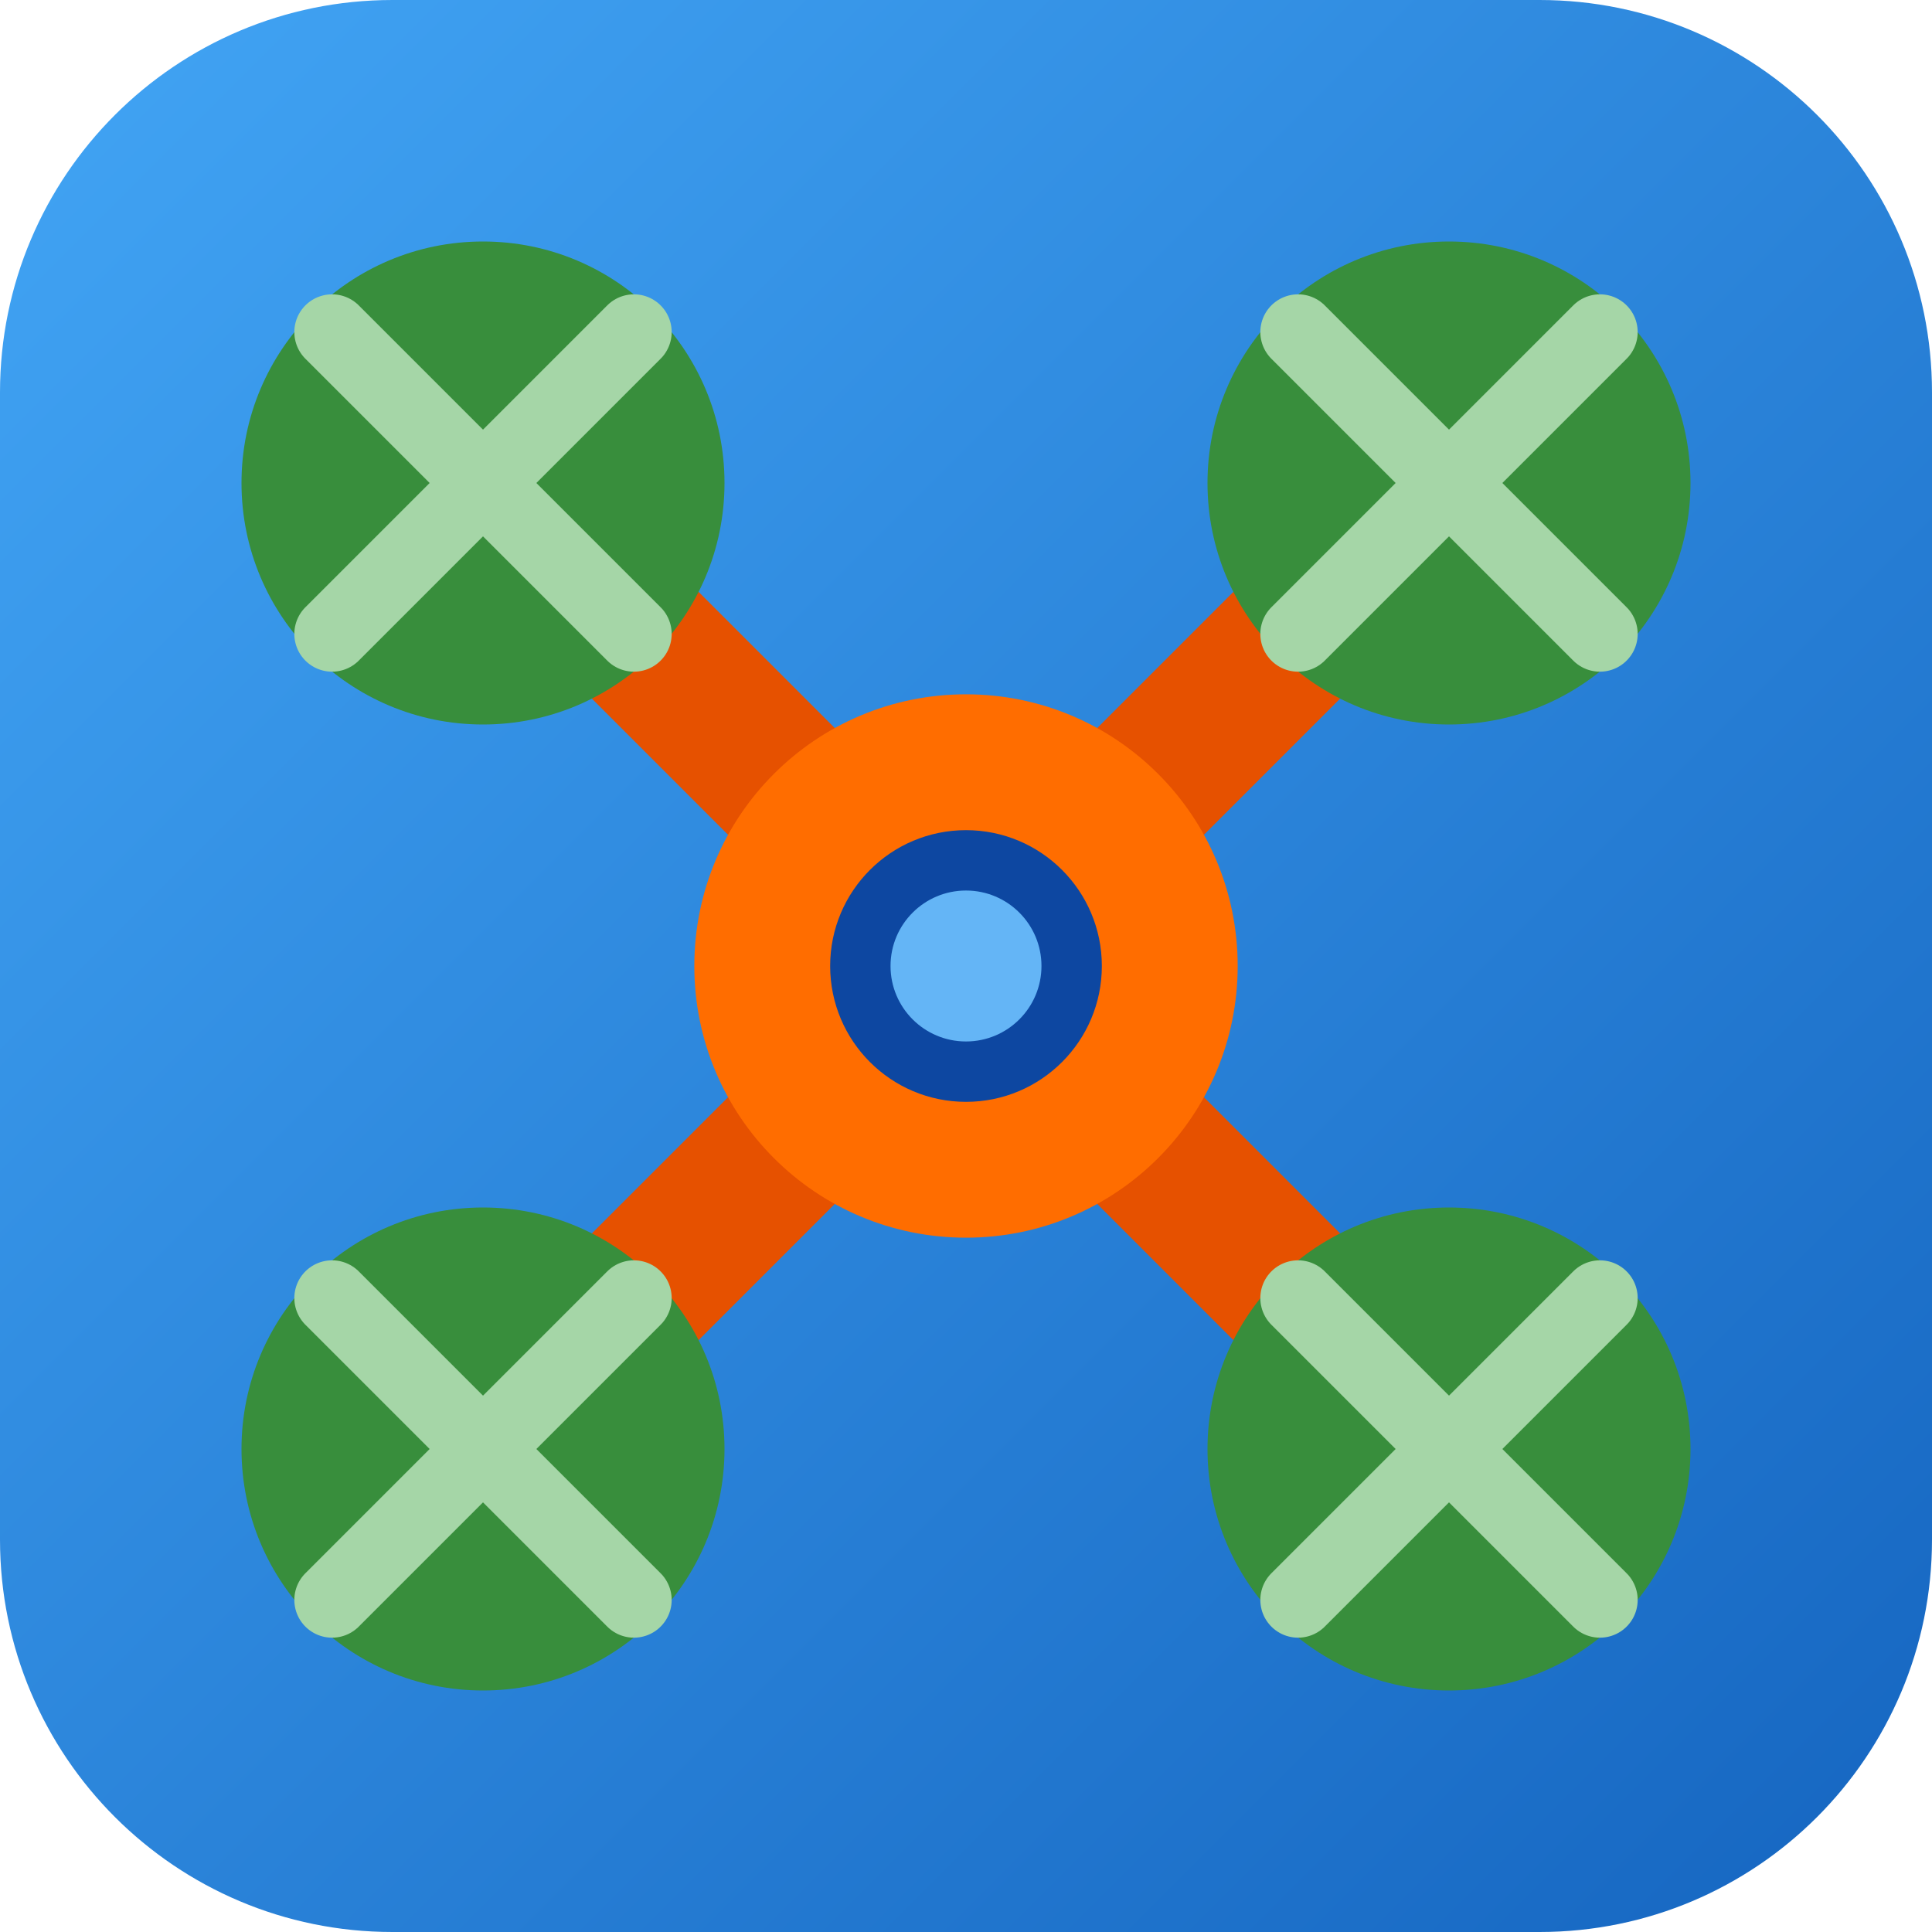
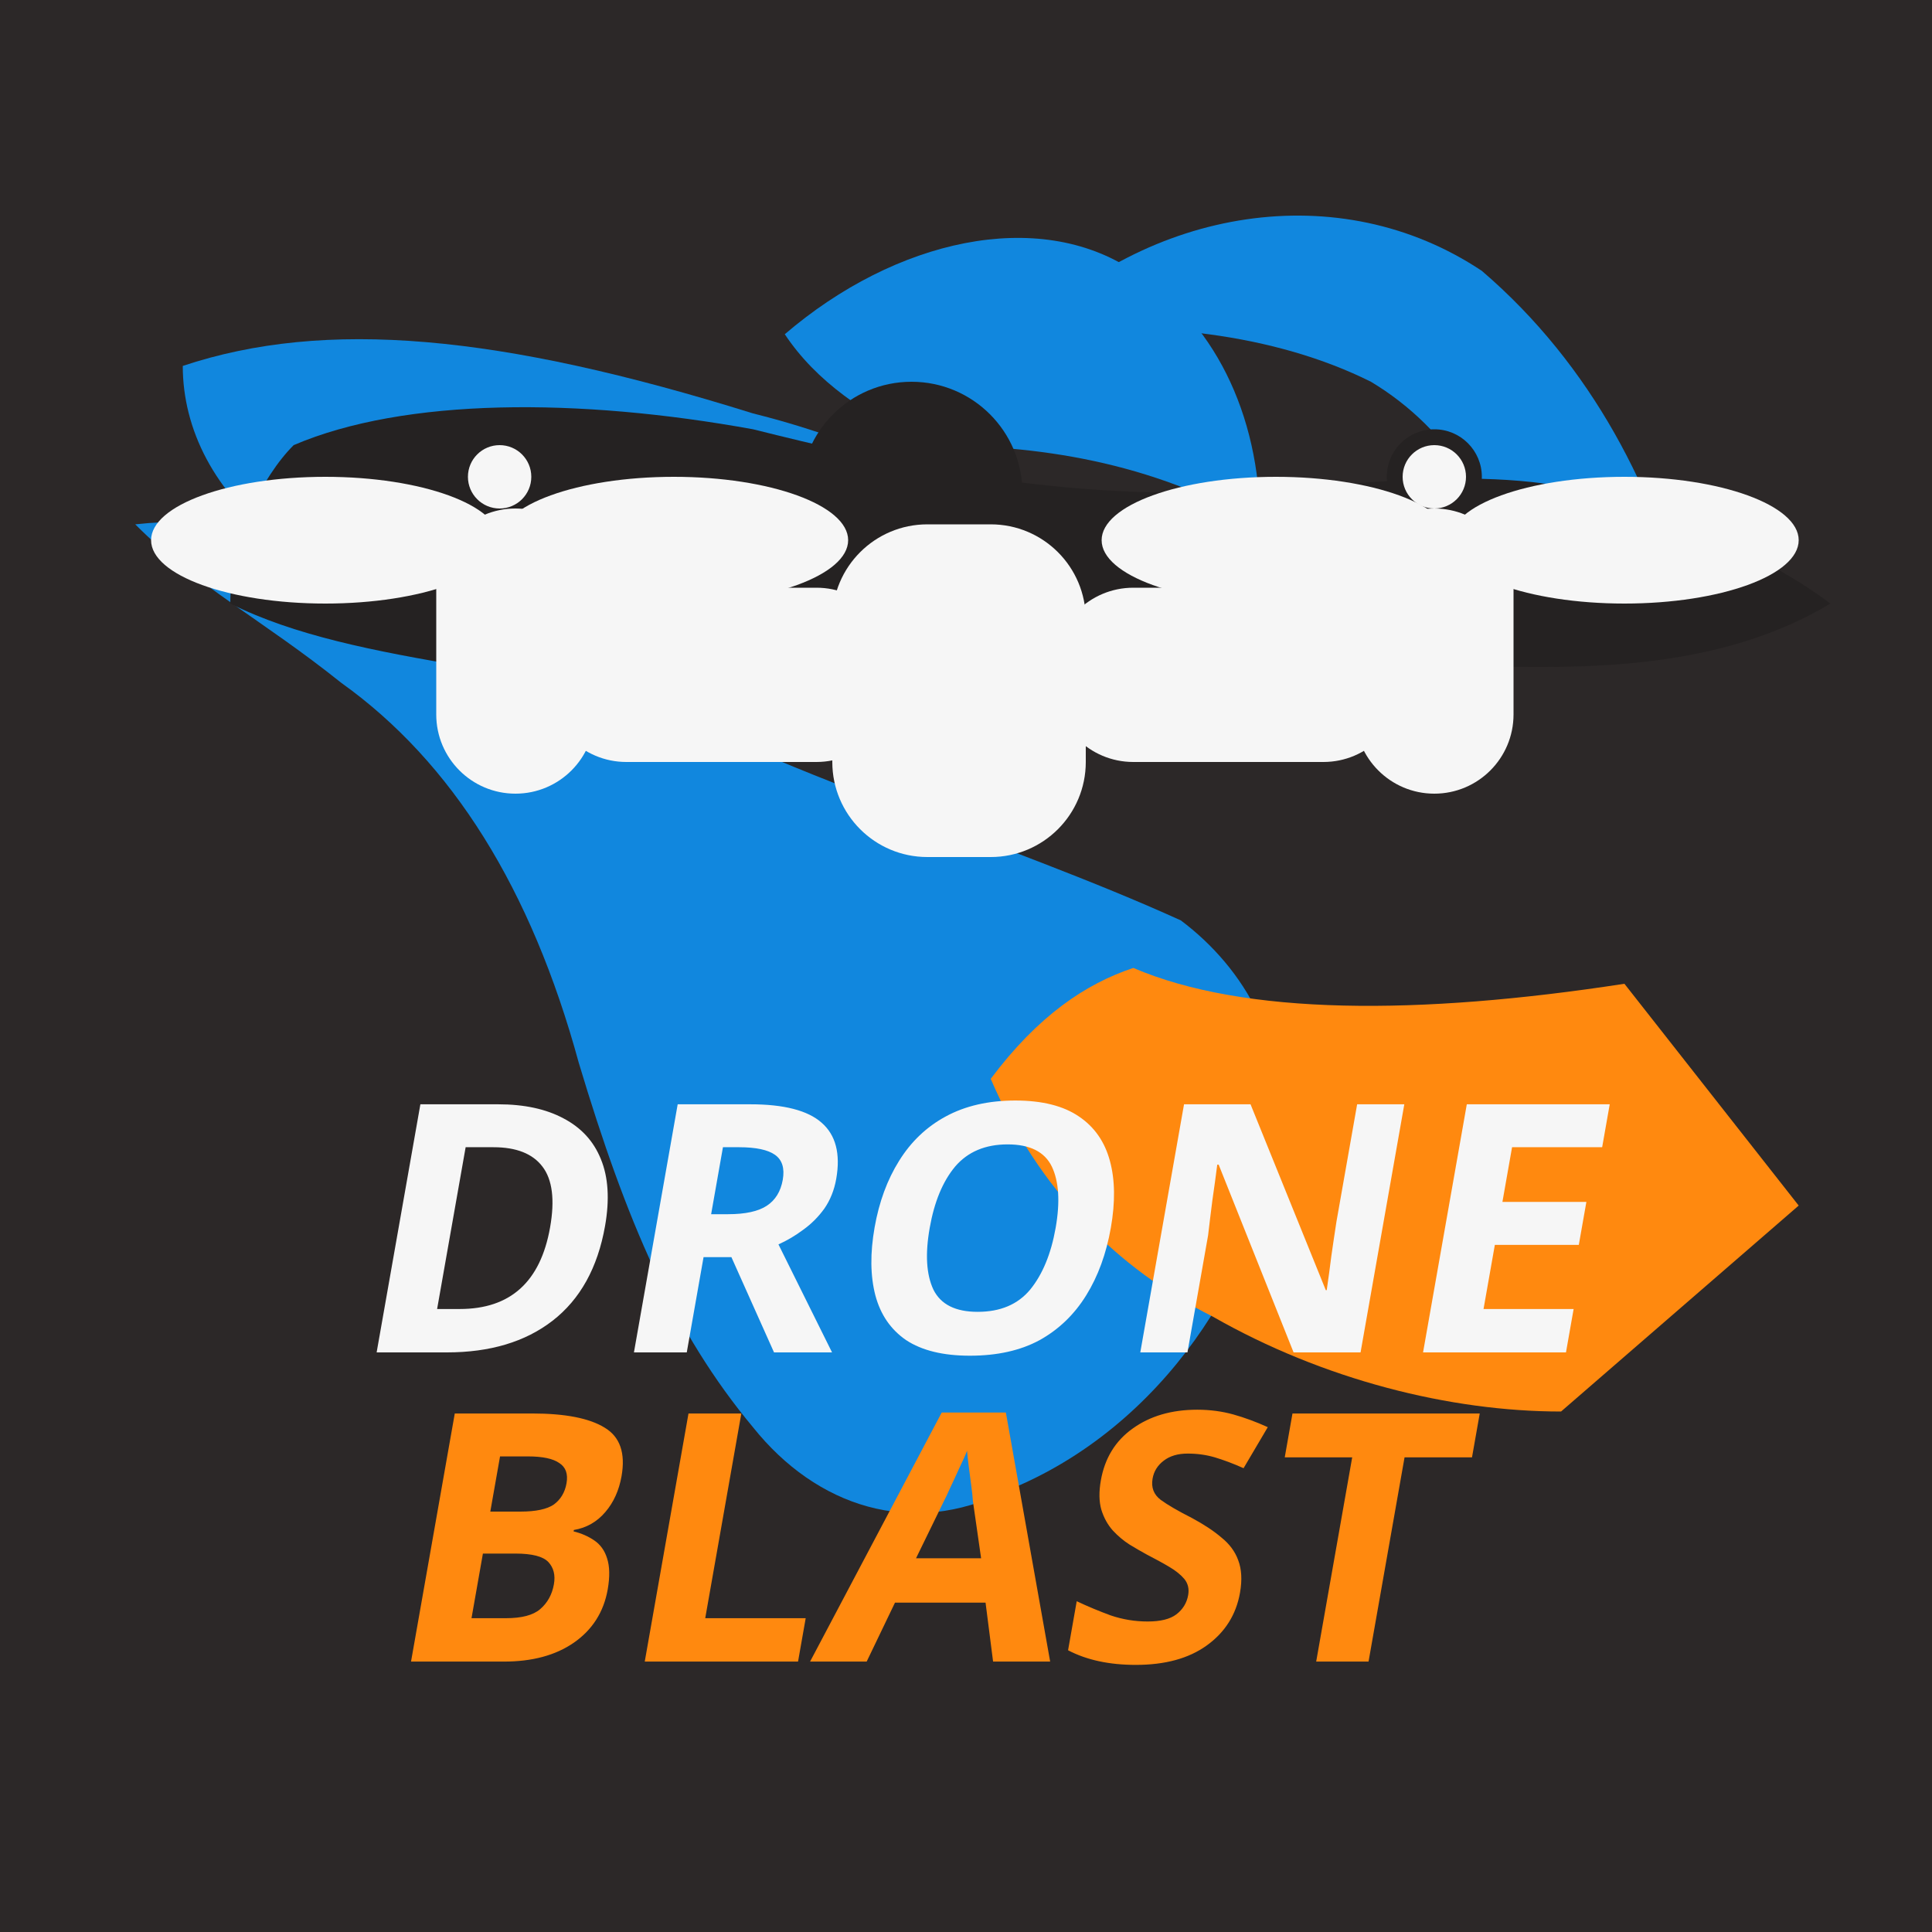
- <svg xmlns="http://www.w3.org/2000/svg" viewBox="0 0 64 64">
-   <defs>
-     <linearGradient id="bg" x1="0" y1="0" x2="1" y2="1">
-       <stop offset="0%" stop-color="#42A5F5" />
-       <stop offset="100%" stop-color="#1565C0" />
-     </linearGradient>
-   </defs>
-   <rect width="64" height="64" rx="13" fill="url(#bg)" />
-   <line x1="16" y1="16" x2="48" y2="48" stroke="#E65100" stroke-width="5" stroke-linecap="round" />
-   <line x1="48" y1="16" x2="16" y2="48" stroke="#E65100" stroke-width="5" stroke-linecap="round" />
-   <circle cx="16" cy="16" r="8" fill="#388E3C" />
-   <circle cx="48" cy="16" r="8" fill="#388E3C" />
-   <circle cx="16" cy="48" r="8" fill="#388E3C" />
-   <circle cx="48" cy="48" r="8" fill="#388E3C" />
-   <line x1="11" y1="11" x2="21" y2="21" stroke="#A5D6A7" stroke-width="2.5" stroke-linecap="round" />
-   <line x1="21" y1="11" x2="11" y2="21" stroke="#A5D6A7" stroke-width="2.5" stroke-linecap="round" />
-   <line x1="43" y1="11" x2="53" y2="21" stroke="#A5D6A7" stroke-width="2.5" stroke-linecap="round" />
-   <line x1="53" y1="11" x2="43" y2="21" stroke="#A5D6A7" stroke-width="2.5" stroke-linecap="round" />
-   <line x1="11" y1="43" x2="21" y2="53" stroke="#A5D6A7" stroke-width="2.5" stroke-linecap="round" />
-   <line x1="21" y1="43" x2="11" y2="53" stroke="#A5D6A7" stroke-width="2.5" stroke-linecap="round" />
-   <line x1="43" y1="43" x2="53" y2="53" stroke="#A5D6A7" stroke-width="2.5" stroke-linecap="round" />
-   <line x1="53" y1="43" x2="43" y2="53" stroke="#A5D6A7" stroke-width="2.5" stroke-linecap="round" />
-   <circle cx="32" cy="32" r="9" fill="#FF6D00" />
-   <circle cx="32" cy="32" r="4.5" fill="#0D47A1" />
-   <circle cx="32" cy="32" r="2.5" fill="#64B5F6" />
+ <svg xmlns="http://www.w3.org/2000/svg" width="64" height="64" viewBox="0 0 64 64">
+   <rect width="64" height="64" fill="#2c2828" />
+   <g transform="translate(4.48 3.2) scale(0.82)">
+     <path fill="#1187de" d="M 1.92 10.88 C 7.68 8.96, 14.72 9.6, 24.96 12.8 C 30.08 14.08, 33.28 16, 35.84 17.92 C 33.28 19.84, 29.44 21.12, 24.96 21.76 C 19.2 22.4, 12.16 21.12, 5.76 17.92 C 3.2 16, 1.92 13.44, 1.92 10.88 Z" />
+     <path fill="#1187de" d="M 0 17.28 C 5.76 16.64, 10.88 19.2, 17.92 23.04 C 26.24 27.52, 35.2 30.08, 42.24 33.28 C 44.8 35.2, 46.72 38.4, 46.08 42.24 C 45.44 47.36, 41.6 53.76, 35.2 56.32 C 31.36 58.24, 27.52 56.96, 24.96 53.76 C 21.76 49.92, 19.84 45.44, 17.92 39.04 C 16 32, 12.8 26.88, 8.32 23.68 C 5.12 21.12, 2.56 19.84, 0 17.28 Z" />
+     <path fill="#1187de" d="M 35.84 9.6 C 40.96 4.48, 48.64 3.2, 54.4 7.04 C 58.88 10.88, 61.44 16, 62.72 21.12 L 56.32 21.12 C 55.04 16.64, 53.12 13.44, 49.92 11.52 C 46.08 9.6, 40.96 8.96, 35.84 9.6 Z" />
+     <path fill="#1187de" d="M 26.24 9.6 C 30.72 5.76, 36.48 4.48, 40.32 7.04 C 43.52 8.96, 45.44 12.8, 45.44 17.28 C 40.96 14.72, 36.48 14.08, 32 14.08 C 29.44 12.8, 27.52 11.52, 26.24 9.6 Z" />
+     <path fill="#ff890f" d="M 40.32 35.2 C 44.8 37.12, 51.84 37.12, 60.16 35.84 L 67.2 44.8 L 57.6 53.12 C 53.12 53.12, 48 51.84, 43.52 49.28 C 39.68 47.36, 36.48 44.16, 34.56 39.68 C 36.48 37.12, 38.4 35.84, 40.32 35.2 Z" />
+     <g fill="#252222">
+       <path d="M 6.4 14.08 C 10.88 12.16, 17.92 12.16, 24.96 13.44 C 30.08 14.72, 35.84 16, 42.24 16 C 48 16, 53.76 14.72, 58.88 16 C 62.72 17.28, 65.92 18.56, 68.48 20.48 C 65.28 22.4, 61.44 23.04, 56.96 23.04 C 52.48 23.04, 47.36 23.04, 42.24 21.76 C 39.04 21.12, 36.48 19.84, 35.2 17.28 C 33.92 19.84, 32.64 21.12, 28.8 21.76 C 23.04 23.04, 17.92 23.04, 13.44 23.04 C 9.6 22.4, 6.4 21.76, 3.84 20.48 C 3.84 17.92, 5.12 15.36, 6.4 14.08 Z" />
+       <circle cx="14.72" cy="15.36" r="1.92" />
+       <circle cx="52.48" cy="15.36" r="1.92" />
+       <rect x="12.8" y="15.36" width="3.84" height="10.24" rx="1.92" />
+       <rect x="50.56" y="15.36" width="3.84" height="10.24" rx="1.92" />
+       <rect x="16.64" y="17.92" width="11.52" height="6.4" rx="2.56" />
+       <rect x="39.68" y="17.92" width="11.52" height="6.4" rx="2.56" />
+       <rect x="26.88" y="11.52" width="8.96" height="11.52" rx="4.48" />
+     </g>
+     <g fill="#f6f6f6">
+       <ellipse cx="7.68" cy="17.92" rx="7.04" ry="2.56" />
+       <ellipse cx="21.76" cy="17.92" rx="7.04" ry="2.56" />
+       <ellipse cx="46.08" cy="17.92" rx="7.04" ry="2.56" />
+       <ellipse cx="60.16" cy="17.92" rx="7.04" ry="2.56" />
+       <circle cx="14.72" cy="15.36" r="1.28" />
+       <circle cx="52.48" cy="15.36" r="1.28" />
+       <rect x="12.16" y="16.64" width="6.4" height="11.52" rx="3.2" />
+       <rect x="49.28" y="16.64" width="6.4" height="11.52" rx="3.2" />
+       <rect x="16.64" y="19.84" width="14.08" height="7.04" rx="3.2" />
+       <rect x="37.12" y="19.84" width="14.08" height="7.04" rx="3.2" />
+       <rect x="28.16" y="17.28" width="10.24" height="13.44" rx="3.84" />
+     </g>
+   </g>
+   <g transform="translate(32 44.8) skewX(-10)">
+     <text x="0" y="0" text-anchor="middle" font-family="Arial Black, Impact, sans-serif" font-size="11.52" font-weight="900" fill="#f6f6f6">DRONE</text>
+     <text x="0" y="10.24" text-anchor="middle" font-family="Arial Black, Impact, sans-serif" font-size="11.52" font-weight="900" fill="#ff890f">BLAST</text>
+   </g>
</svg>
